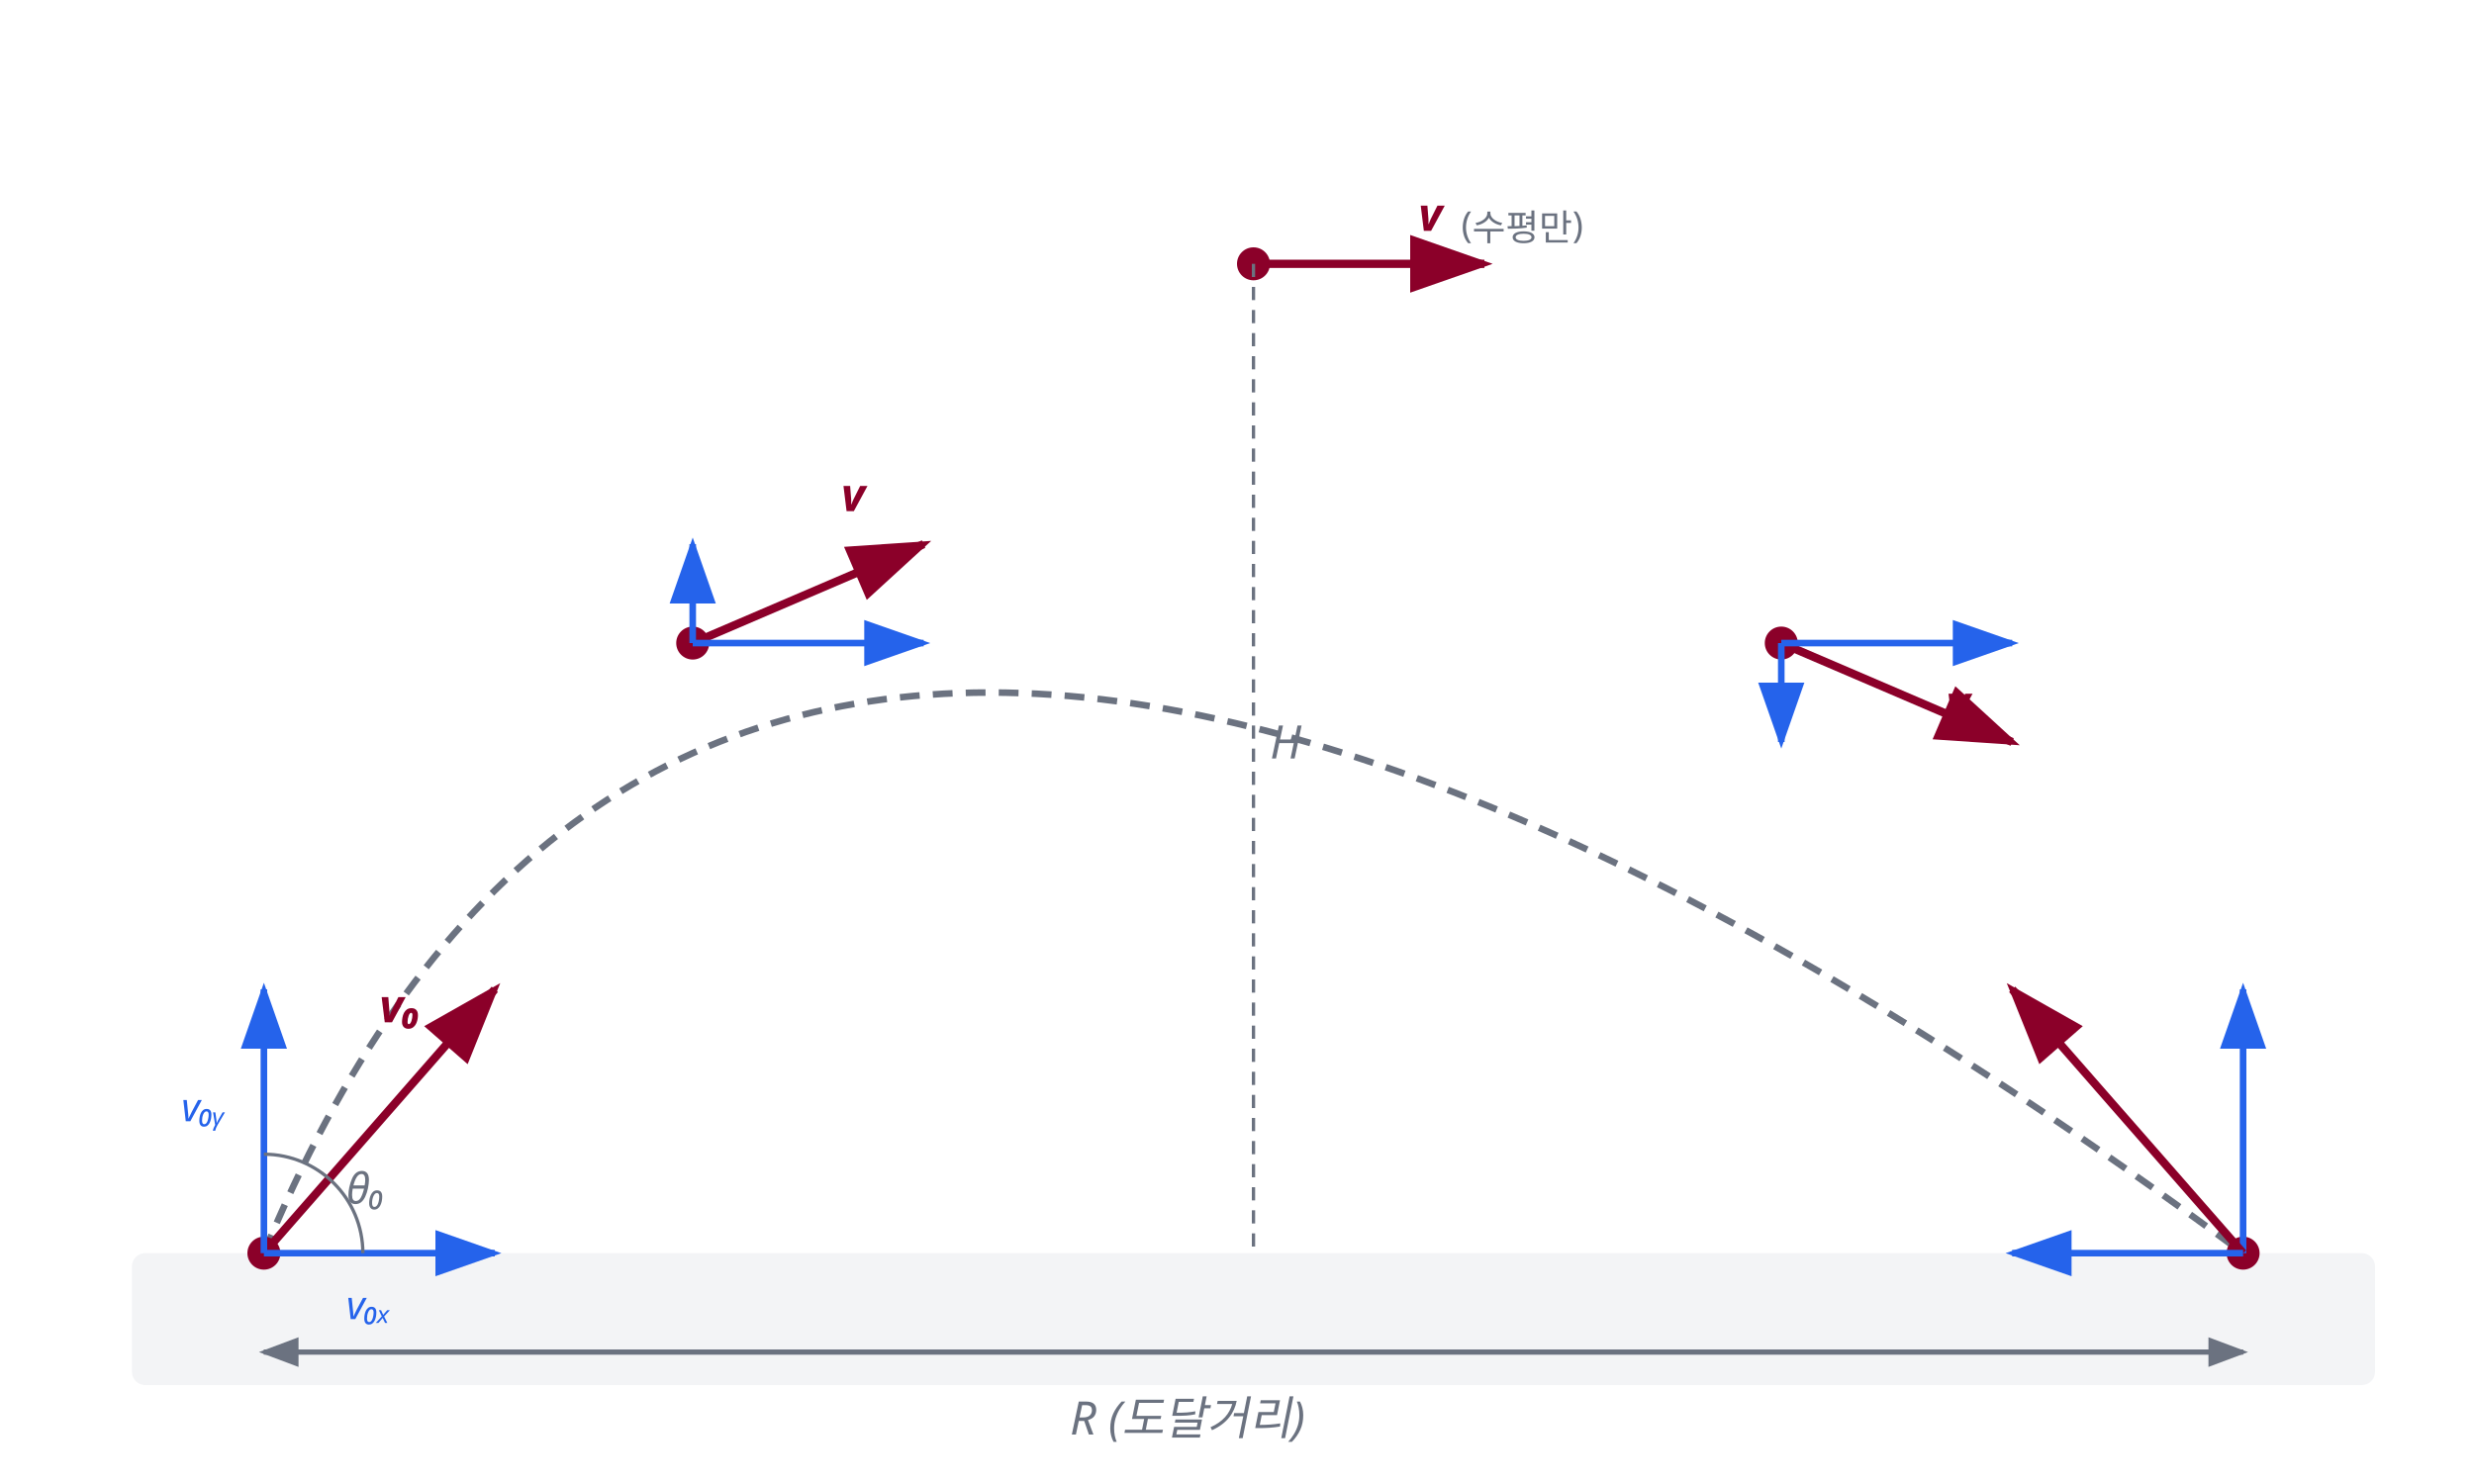
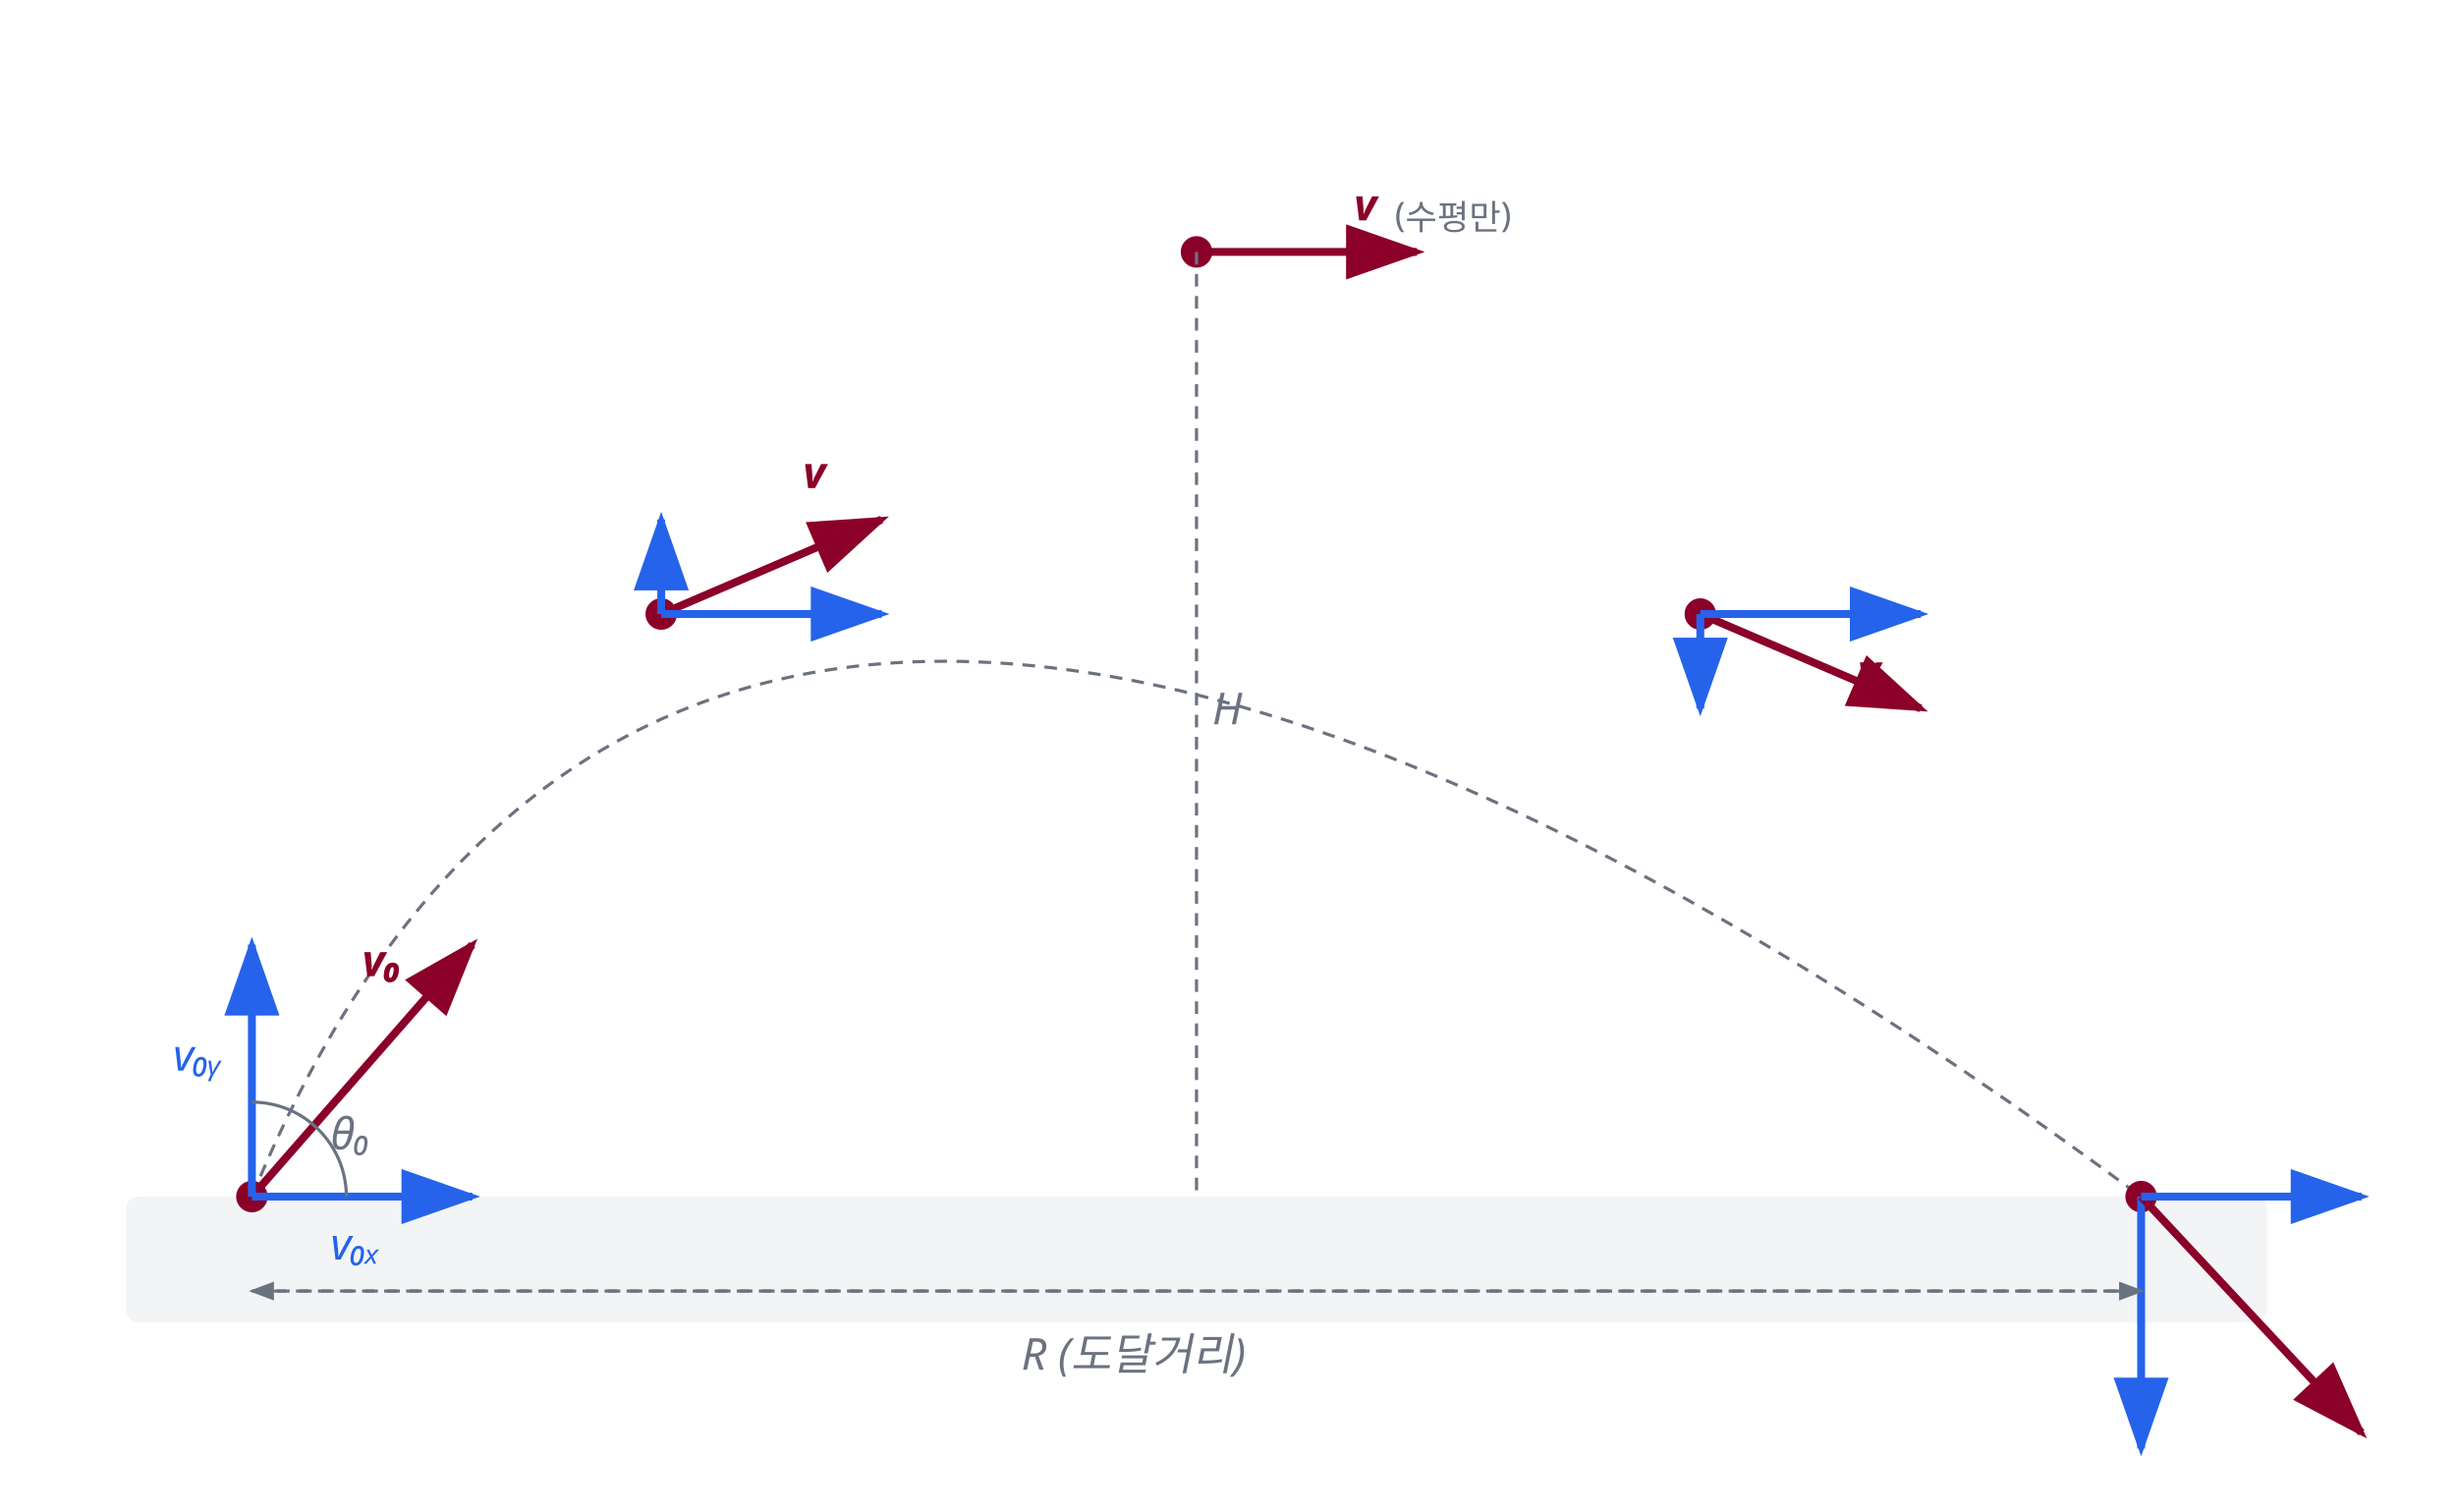
- <svg xmlns="http://www.w3.org/2000/svg" viewBox="0 0 750 450" font-family="sans-serif">
+ <svg xmlns="http://www.w3.org/2000/svg" viewBox="0 0 780 480" font-family="sans-serif">
  <defs>
    <marker id="ar-red" markerWidth="10" markerHeight="7" refX="9" refY="3.5" orient="auto">
      <polygon points="0 0, 10 3.5, 0 7" fill="#8B0029" />
    </marker>
    <marker id="ar-blue" markerWidth="10" markerHeight="7" refX="9" refY="3.5" orient="auto">
      <polygon points="0 0, 10 3.5, 0 7" fill="#2563EB" />
    </marker>
    <marker id="ar-gray" markerWidth="8" markerHeight="6" refX="7" refY="3" orient="auto">
      <polygon points="0 0, 8 3, 0 6" fill="#6B7280" />
    </marker>
  </defs>
  <rect x="40" y="380" width="680" height="40" fill="#F3F4F6" rx="4" />
-   <path d="M 80 380 Q 220 40, 680 380" fill="none" stroke="#6B7280" stroke-width="2" stroke-dasharray="6 4" />
+   <path d="M 80 380 Q 220 40, 680 380" fill="none" stroke="#6B7280" stroke-width="1" stroke-dasharray="4 3" />
  <circle cx="80" cy="380" r="5" fill="#8B0029" />
  <line x1="80" y1="380" x2="150" y2="300" stroke="#8B0029" stroke-width="2.5" marker-end="url(#ar-red)" />
  <text x="115" y="310" font-size="14" fill="#8B0029" font-weight="bold" font-style="italic">v₀</text>
-   <line x1="80" y1="380" x2="150" y2="380" stroke="#2563EB" stroke-width="2" marker-end="url(#ar-blue)" />
-   <text x="105" y="400" font-size="12" fill="#2563EB" font-style="italic">v₀ₓ</text>
-   <line x1="80" y1="380" x2="80" y2="300" stroke="#2563EB" stroke-width="2" marker-end="url(#ar-blue)" />
-   <text x="55" y="340" font-size="12" fill="#2563EB" font-style="italic">v₀ᵧ</text>
+   <line x1="80" y1="380" x2="150" y2="380" stroke="#2563EB" stroke-width="2.5" marker-end="url(#ar-blue)" />
+   <text x="105" y="400" font-size="14" fill="#2563EB" font-style="italic">v₀ₓ</text>
+   <line x1="80" y1="380" x2="80" y2="300" stroke="#2563EB" stroke-width="2.5" marker-end="url(#ar-blue)" />
+   <text x="55" y="340" font-size="14" fill="#2563EB" font-style="italic">v₀ᵧ</text>
  <path d="M 110 380 A 30 30 0 0 0 80 350" fill="none" stroke="#6B7280" stroke-width="1" />
-   <text x="105" y="365" font-size="13" fill="#6B7280" font-style="italic">θ₀</text>
+   <text x="105" y="365" font-size="14" fill="#6B7280" font-style="italic">θ₀</text>
  <circle cx="210" cy="195" r="5" fill="#8B0029" />
  <line x1="210" y1="195" x2="280" y2="165" stroke="#8B0029" stroke-width="2.5" marker-end="url(#ar-red)" />
  <text x="255" y="155" font-size="14" fill="#8B0029" font-weight="bold" font-style="italic">v</text>
-   <line x1="210" y1="195" x2="280" y2="195" stroke="#2563EB" stroke-width="2" marker-end="url(#ar-blue)" />
-   <line x1="210" y1="195" x2="210" y2="165" stroke="#2563EB" stroke-width="2" marker-end="url(#ar-blue)" />
+   <line x1="210" y1="195" x2="280" y2="195" stroke="#2563EB" stroke-width="2.5" marker-end="url(#ar-blue)" />
+   <line x1="210" y1="195" x2="210" y2="165" stroke="#2563EB" stroke-width="2.5" marker-end="url(#ar-blue)" />
  <circle cx="380" cy="80" r="5" fill="#8B0029" />
  <line x1="380" y1="80" x2="450" y2="80" stroke="#8B0029" stroke-width="2.5" marker-end="url(#ar-red)" />
  <text x="430" y="70" font-size="14" fill="#8B0029" font-weight="bold" font-style="italic">v</text>
  <text x="443" y="72" font-size="11" fill="#6B7280">(수평만)</text>
  <line x1="380" y1="80" x2="380" y2="380" stroke="#6B7280" stroke-width="1" stroke-dasharray="4 3" />
  <text x="385" y="230" font-size="14" fill="#6B7280" font-style="italic">H</text>
  <circle cx="540" cy="195" r="5" fill="#8B0029" />
  <line x1="540" y1="195" x2="610" y2="225" stroke="#8B0029" stroke-width="2.5" marker-end="url(#ar-red)" />
  <text x="590" y="218" font-size="14" fill="#8B0029" font-weight="bold" font-style="italic">v</text>
-   <line x1="540" y1="195" x2="610" y2="195" stroke="#2563EB" stroke-width="2" marker-end="url(#ar-blue)" />
-   <line x1="540" y1="195" x2="540" y2="225" stroke="#2563EB" stroke-width="2" marker-end="url(#ar-blue)" />
+   <line x1="540" y1="195" x2="610" y2="195" stroke="#2563EB" stroke-width="2.5" marker-end="url(#ar-blue)" />
+   <line x1="540" y1="195" x2="540" y2="225" stroke="#2563EB" stroke-width="2.5" marker-end="url(#ar-blue)" />
  <circle cx="680" cy="380" r="5" fill="#8B0029" />
-   <line x1="680" y1="380" x2="680" y2="300" stroke="#2563EB" stroke-width="2" marker-end="url(#ar-blue)" />
-   <line x1="680" y1="380" x2="610" y2="300" stroke="#8B0029" stroke-width="2.5" marker-end="url(#ar-red)" />
-   <line x1="680" y1="380" x2="610" y2="380" stroke="#2563EB" stroke-width="2" marker-end="url(#ar-blue)" />
-   <line x1="80" y1="410" x2="680" y2="410" stroke="#6B7280" stroke-width="1.5" marker-end="url(#ar-gray)" />
-   <line x1="680" y1="410" x2="80" y2="410" stroke="#6B7280" stroke-width="1.5" marker-end="url(#ar-gray)" />
+   <line x1="680" y1="380" x2="680" y2="460" stroke="#2563EB" stroke-width="2.5" marker-end="url(#ar-blue)" />
+   <line x1="680" y1="380" x2="750" y2="455" stroke="#8B0029" stroke-width="2.5" marker-end="url(#ar-red)" />
+   <line x1="680" y1="380" x2="750" y2="380" stroke="#2563EB" stroke-width="2.5" marker-end="url(#ar-blue)" />
+   <line x1="80" y1="410" x2="680" y2="410" stroke="#6B7280" stroke-width="1" stroke-dasharray="4 3" marker-end="url(#ar-gray)" />
+   <line x1="680" y1="410" x2="80" y2="410" stroke="#6B7280" stroke-width="1" stroke-dasharray="4 3" marker-end="url(#ar-gray)" />
  <text x="360" y="435" font-size="14" fill="#6B7280" text-anchor="middle" font-style="italic">R (도달거리)</text>
</svg>
